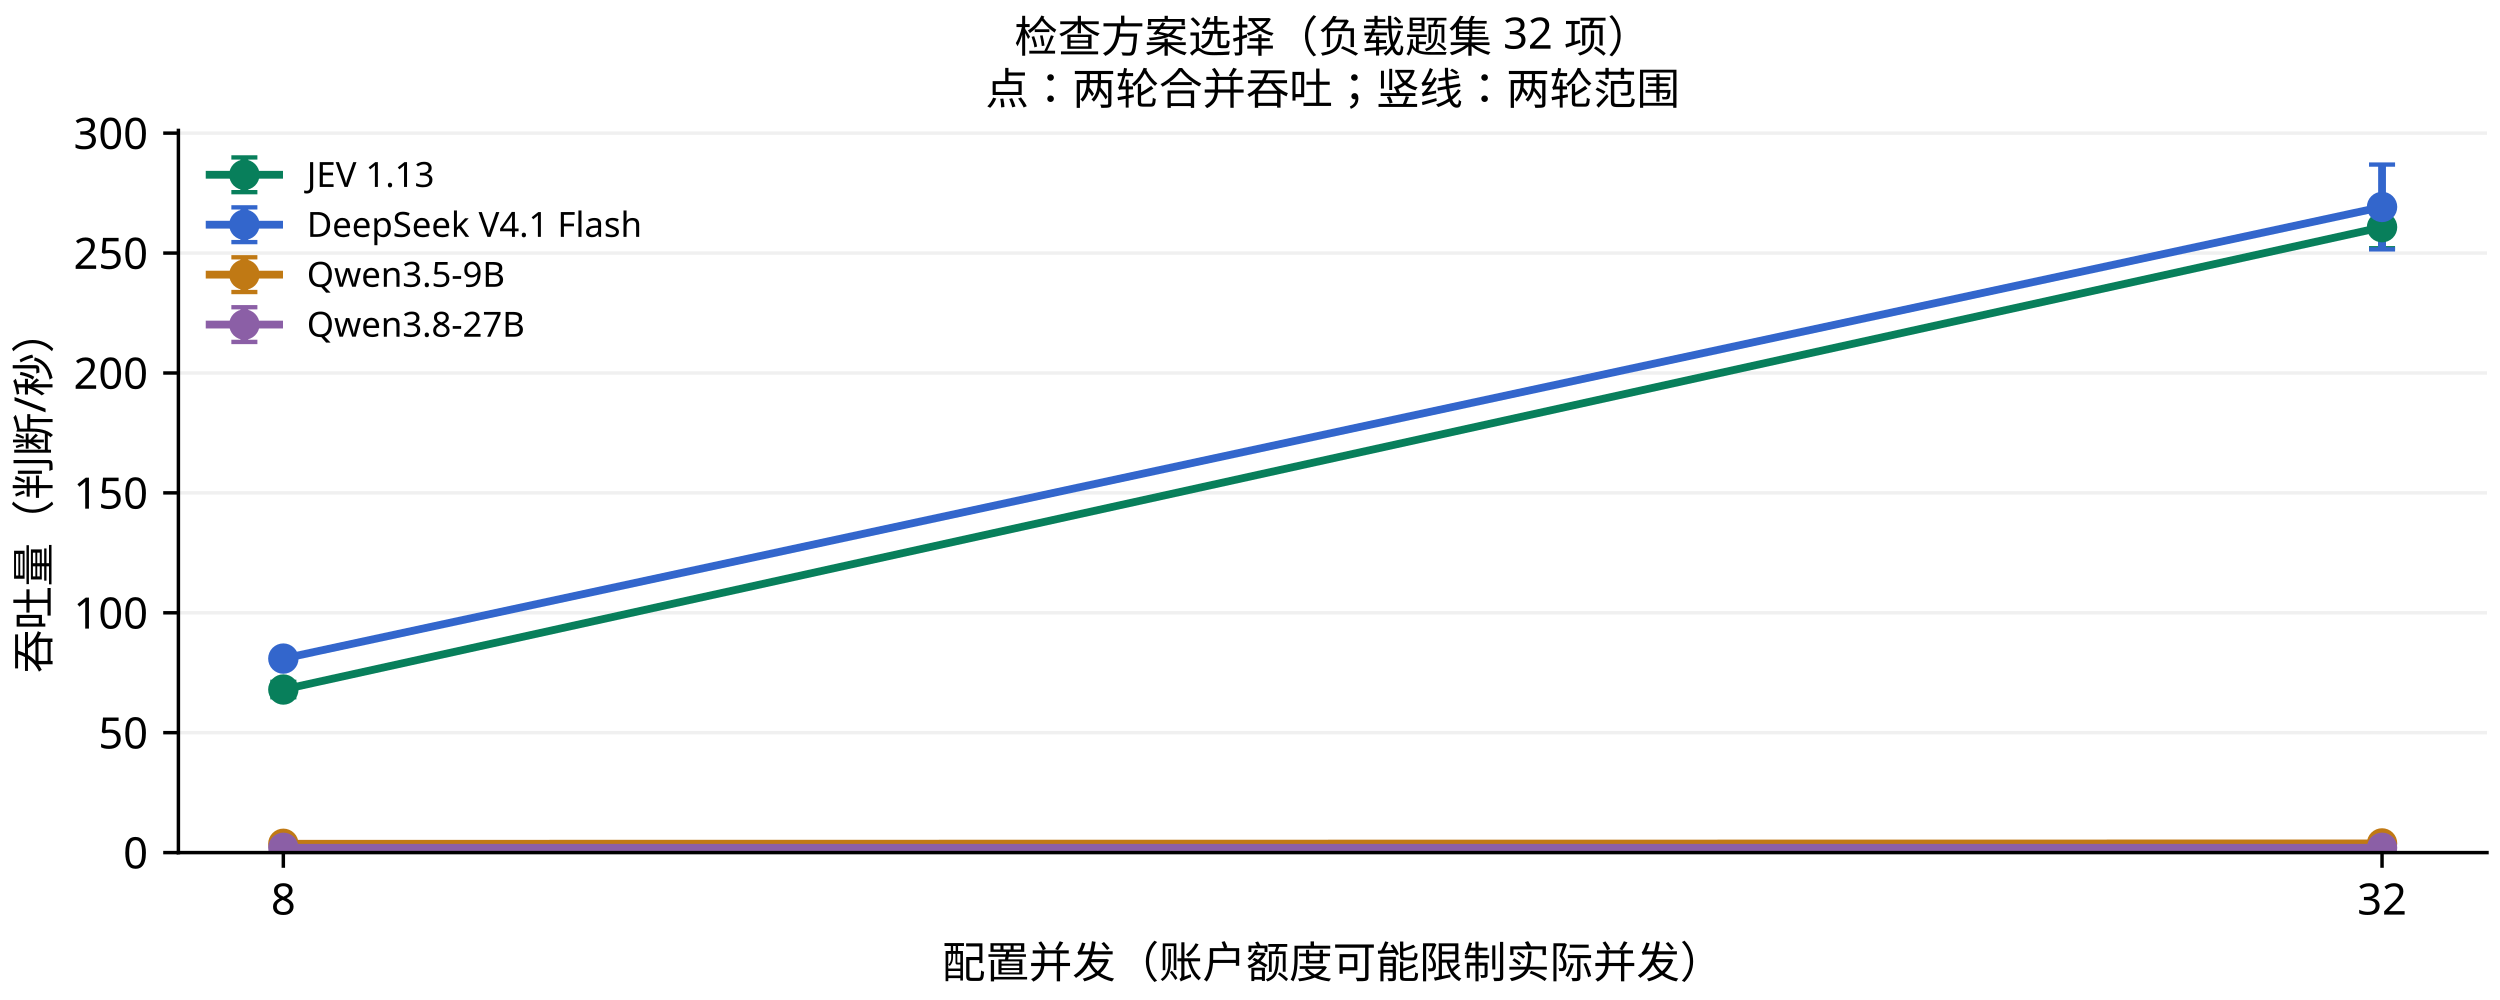
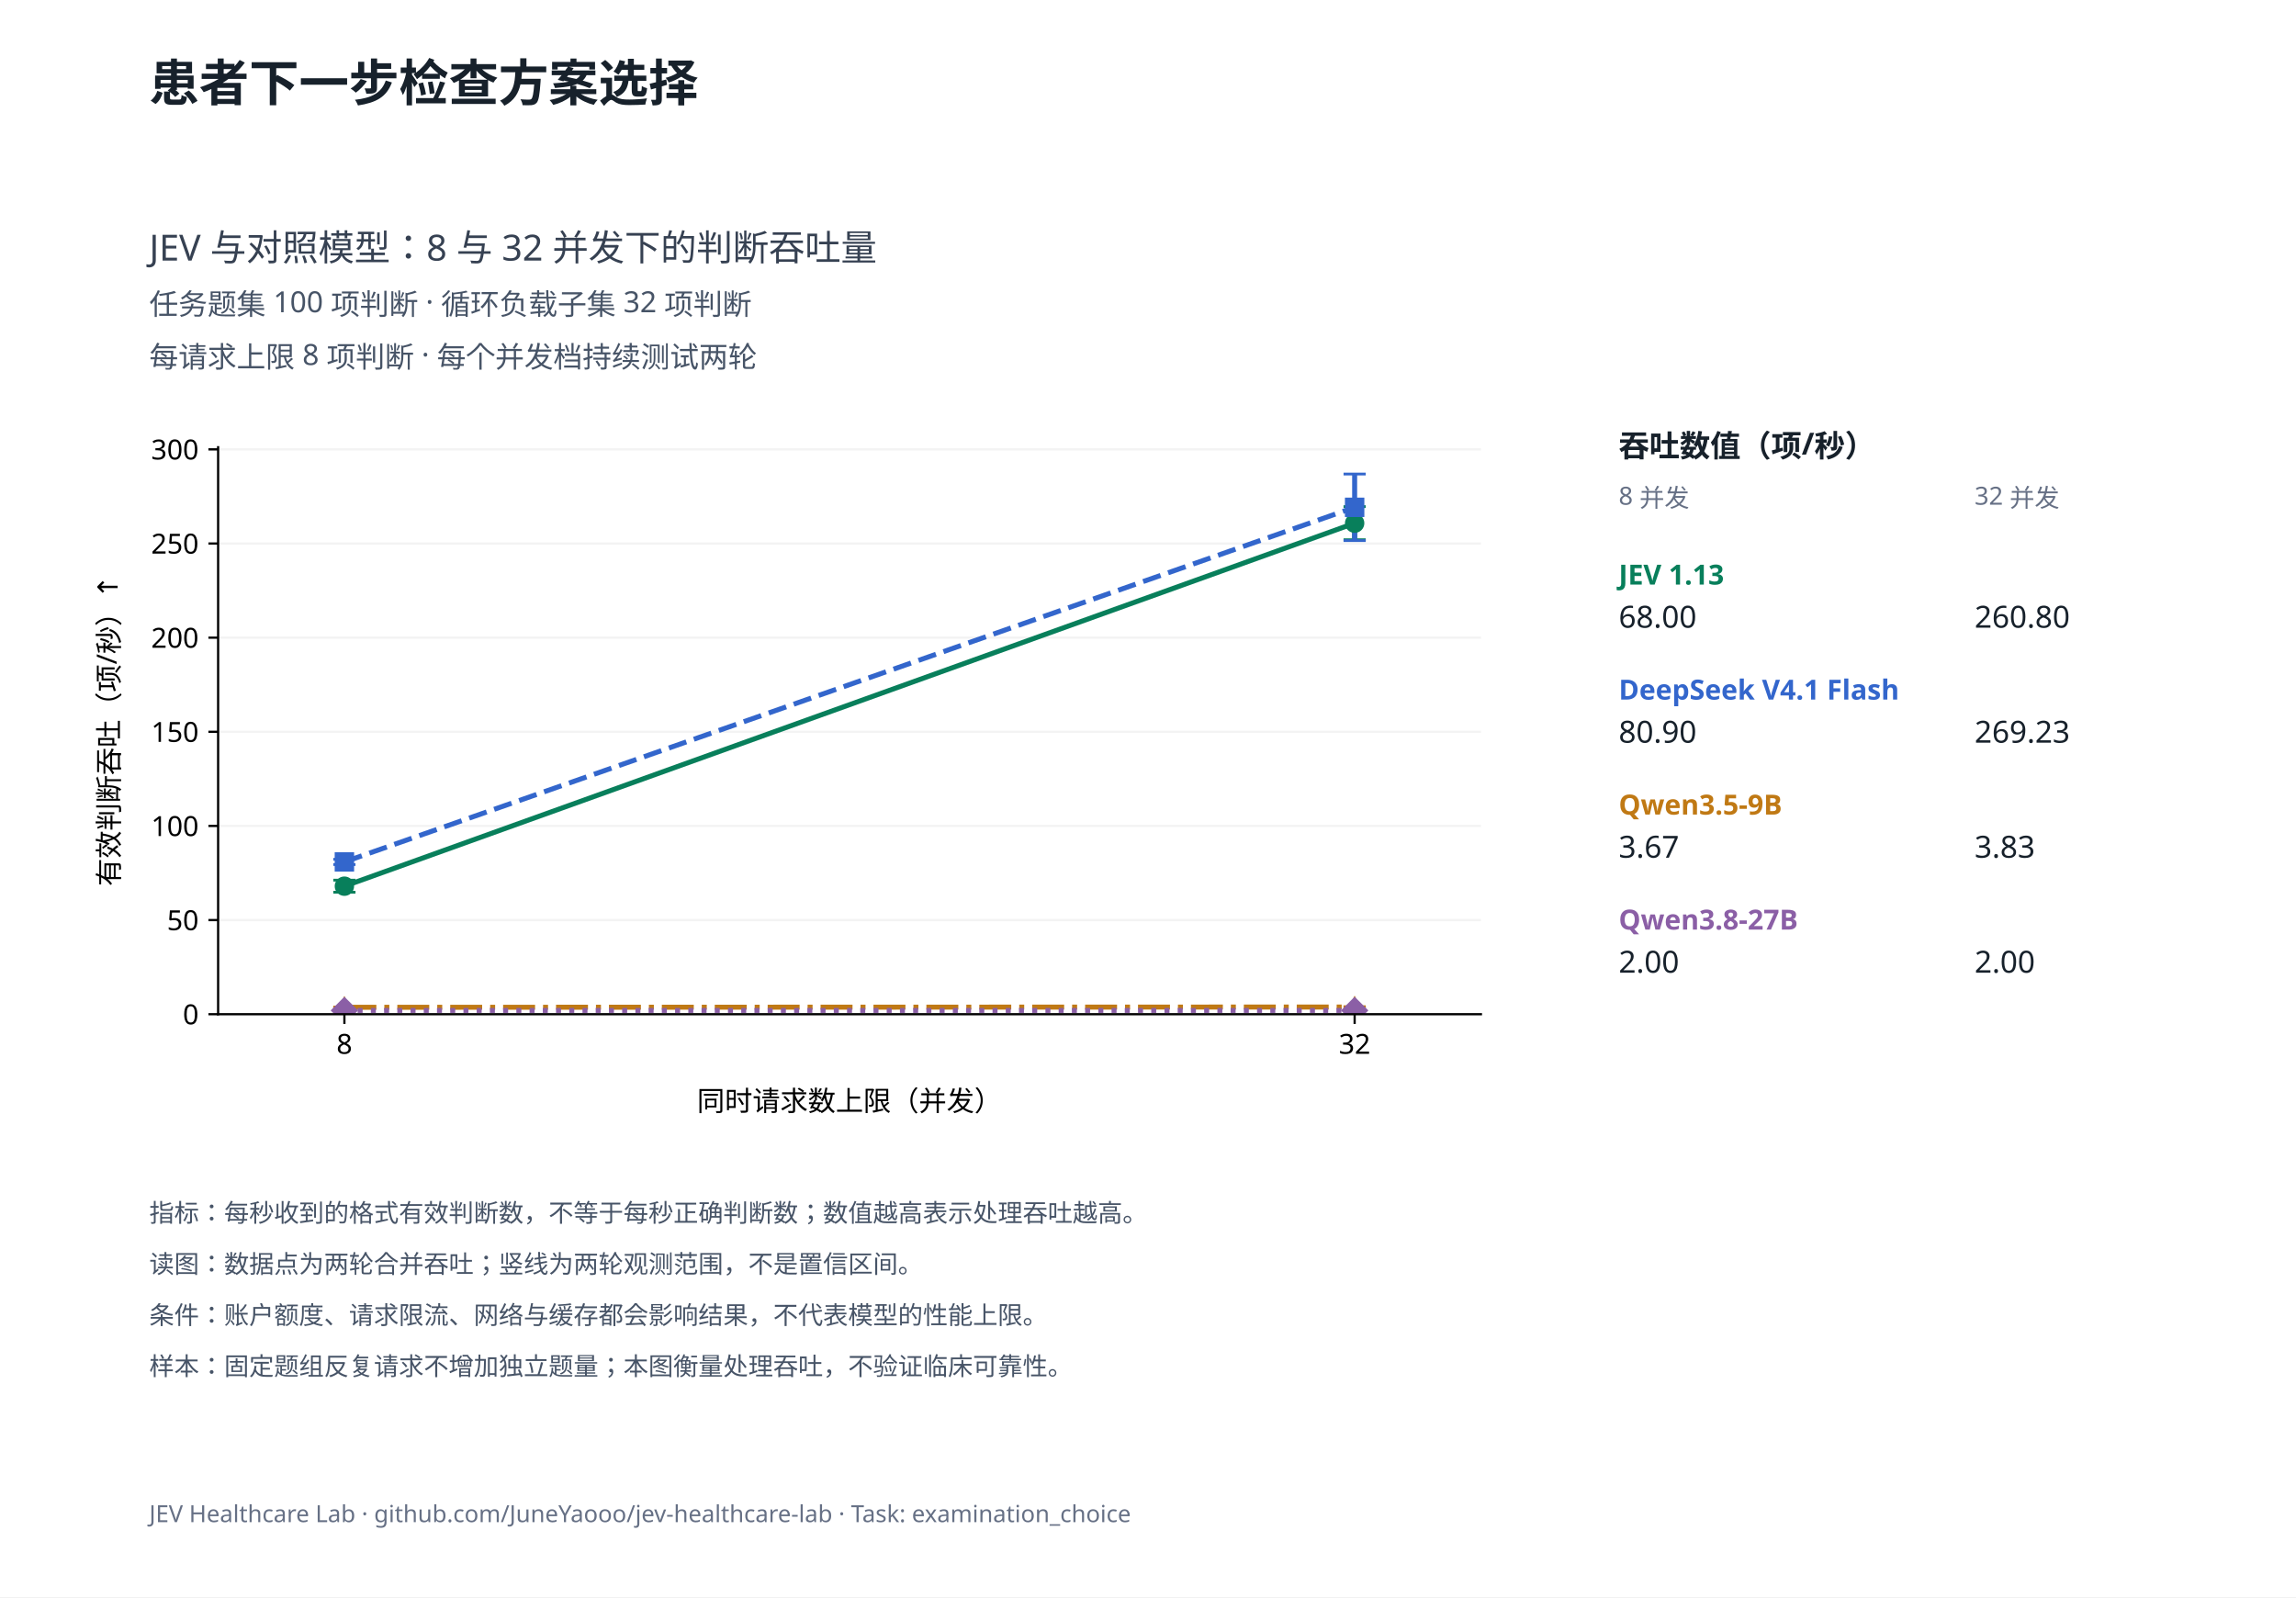
- <svg xmlns="http://www.w3.org/2000/svg" xmlns:xlink="http://www.w3.org/1999/xlink" width="576pt" height="230.4pt" viewBox="0 0 576 230.4" version="1.1">
+ <svg xmlns="http://www.w3.org/2000/svg" xmlns:xlink="http://www.w3.org/1999/xlink" width="828pt" height="576pt" viewBox="0 0 828 576" version="1.1">
  <defs>
    <style type="text/css">*{stroke-linejoin: round; stroke-linecap: butt}</style>
  </defs>
  <g id="figure_1">
    <g id="patch_1">
-       <path d="M 0 230.4 L 576 230.4 L 576 0 L 0 0 z " style="fill: #ffffff" />
+       <path d="M 0 576 L 828 576 L 828 0 L 0 0 z " style="fill: #ffffff" />
    </g>
    <g id="axes_1">
      <g id="patch_2">
-         <path d="M 41.103 196.439 L 573 196.439 L 573 30.047 L 41.103 30.047 z " style="fill: #ffffff" />
+         <path d="M 78.66 365.76 L 534.06 365.76 L 534.06 161.28 L 78.66 161.28 z " style="fill: #ffffff" />
      </g>
      <g id="matplotlib.axis_1">
        <g id="xtick_1">
          <g id="line2d_1">
            <defs>
-               <path id="m522dffb381" d="M 0 0 L 0 3.5 " style="stroke: #000000; stroke-width: 0.8" />
+               <path id="m79640e7b30" d="M 0 0 L 0 3.5 " style="stroke: #000000; stroke-width: 0.8" />
            </defs>
            <g>
-               <use xlink:href="#m522dffb381" x="65.28" y="196.439" style="stroke: #000000; stroke-width: 0.8" />
+               <use xlink:href="#m79640e7b30" x="124.2" y="365.76" style="stroke: #000000; stroke-width: 0.8" />
            </g>
          </g>
          <g id="text_1">
-             <text style="font-size: 10px; font-family: 'Arial Unicode MS'; text-anchor: middle" x="65.28" y="210.719" transform="rotate(-0 65.28047 210.7189)">8</text>
+             <text style="font-size: 10px; font-family: 'Arial Unicode MS'; text-anchor: middle" x="124.2" y="380.04" transform="rotate(-0 124.2 380.0403)">8</text>
          </g>
        </g>
        <g id="xtick_2">
          <g id="line2d_2">
            <g>
-               <use xlink:href="#m522dffb381" x="548.823" y="196.439" style="stroke: #000000; stroke-width: 0.8" />
+               <use xlink:href="#m79640e7b30" x="488.52" y="365.76" style="stroke: #000000; stroke-width: 0.8" />
            </g>
          </g>
          <g id="text_2">
-             <text style="font-size: 10px; font-family: 'Arial Unicode MS'; text-anchor: middle" x="548.823" y="210.719" transform="rotate(-0 548.8227 210.7189)">32</text>
+             <text style="font-size: 10px; font-family: 'Arial Unicode MS'; text-anchor: middle" x="488.52" y="380.04" transform="rotate(-0 488.52 380.0403)">32</text>
          </g>
        </g>
        <g id="text_3">
-           <text style="font-size: 10px; font-family: 'Arial Unicode MS'; text-anchor: middle" x="307.052" y="225.3" transform="rotate(-0 307.0516 225.2998)">配置并发（账户额度可能限制实际并发）</text>
+           <text style="font-size: 10px; font-family: 'Arial Unicode MS'; text-anchor: middle" x="306.36" y="400.621" transform="rotate(-0 306.36 400.6211)">同时请求数上限（并发）</text>
        </g>
      </g>
      <g id="matplotlib.axis_2">
        <g id="ytick_1">
          <g id="line2d_3">
-             <path d="M 41.103 196.439 L 573 196.439 " clip-path="url(#pb855c31209)" style="fill: none; stroke: #b0b0b0; stroke-opacity: 0.18; stroke-width: 0.8; stroke-linecap: square" />
+             <path d="M 78.66 365.76 L 534.06 365.76 " clip-path="url(#p26a8433456)" style="fill: none; stroke: #b0b0b0; stroke-opacity: 0.16; stroke-width: 0.8; stroke-linecap: square" />
          </g>
          <g id="line2d_4">
            <defs>
-               <path id="m119d6e7a55" d="M 0 0 L -3.5 0 " style="stroke: #000000; stroke-width: 0.8" />
+               <path id="m983ce9ad2b" d="M 0 0 L -3.5 0 " style="stroke: #000000; stroke-width: 0.8" />
            </defs>
            <g>
-               <use xlink:href="#m119d6e7a55" x="41.103" y="196.439" style="stroke: #000000; stroke-width: 0.8" />
+               <use xlink:href="#m983ce9ad2b" x="78.66" y="365.76" style="stroke: #000000; stroke-width: 0.8" />
            </g>
          </g>
          <g id="text_4">
-             <text style="font-size: 10px; font-family: 'Arial Unicode MS'; text-anchor: end" x="34.103" y="200.079" transform="rotate(-0 34.10336 200.0788)">0</text>
+             <text style="font-size: 10px; font-family: 'Arial Unicode MS'; text-anchor: end" x="71.66" y="369.4" transform="rotate(-0 71.66 369.4001)">0</text>
          </g>
        </g>
        <g id="ytick_2">
          <g id="line2d_5">
-             <path d="M 41.103 168.812 L 573 168.812 " clip-path="url(#pb855c31209)" style="fill: none; stroke: #b0b0b0; stroke-opacity: 0.18; stroke-width: 0.8; stroke-linecap: square" />
+             <path d="M 78.66 331.81 L 534.06 331.81 " clip-path="url(#p26a8433456)" style="fill: none; stroke: #b0b0b0; stroke-opacity: 0.16; stroke-width: 0.8; stroke-linecap: square" />
          </g>
          <g id="line2d_6">
            <g>
-               <use xlink:href="#m119d6e7a55" x="41.103" y="168.812" style="stroke: #000000; stroke-width: 0.8" />
+               <use xlink:href="#m983ce9ad2b" x="78.66" y="331.81" style="stroke: #000000; stroke-width: 0.8" />
            </g>
          </g>
          <g id="text_5">
-             <text style="font-size: 10px; font-family: 'Arial Unicode MS'; text-anchor: end" x="34.103" y="172.452" transform="rotate(-0 34.10336 172.4522)">50</text>
+             <text style="font-size: 10px; font-family: 'Arial Unicode MS'; text-anchor: end" x="71.66" y="335.45" transform="rotate(-0 71.66 335.4497)">50</text>
          </g>
        </g>
        <g id="ytick_3">
          <g id="line2d_7">
-             <path d="M 41.103 141.185 L 573 141.185 " clip-path="url(#pb855c31209)" style="fill: none; stroke: #b0b0b0; stroke-opacity: 0.18; stroke-width: 0.8; stroke-linecap: square" />
+             <path d="M 78.66 297.859 L 534.06 297.859 " clip-path="url(#p26a8433456)" style="fill: none; stroke: #b0b0b0; stroke-opacity: 0.16; stroke-width: 0.8; stroke-linecap: square" />
          </g>
          <g id="line2d_8">
            <g>
-               <use xlink:href="#m119d6e7a55" x="41.103" y="141.185" style="stroke: #000000; stroke-width: 0.8" />
+               <use xlink:href="#m983ce9ad2b" x="78.66" y="297.859" style="stroke: #000000; stroke-width: 0.8" />
            </g>
          </g>
          <g id="text_6">
-             <text style="font-size: 10px; font-family: 'Arial Unicode MS'; text-anchor: end" x="34.103" y="144.826" transform="rotate(-0 34.10336 144.8256)">100</text>
+             <text style="font-size: 10px; font-family: 'Arial Unicode MS'; text-anchor: end" x="71.66" y="301.499" transform="rotate(-0 71.66 301.4993)">100</text>
          </g>
        </g>
        <g id="ytick_4">
          <g id="line2d_9">
-             <path d="M 41.103 113.559 L 573 113.559 " clip-path="url(#pb855c31209)" style="fill: none; stroke: #b0b0b0; stroke-opacity: 0.18; stroke-width: 0.8; stroke-linecap: square" />
+             <path d="M 78.66 263.909 L 534.06 263.909 " clip-path="url(#p26a8433456)" style="fill: none; stroke: #b0b0b0; stroke-opacity: 0.16; stroke-width: 0.8; stroke-linecap: square" />
          </g>
          <g id="line2d_10">
            <g>
-               <use xlink:href="#m119d6e7a55" x="41.103" y="113.559" style="stroke: #000000; stroke-width: 0.8" />
+               <use xlink:href="#m983ce9ad2b" x="78.66" y="263.909" style="stroke: #000000; stroke-width: 0.8" />
            </g>
          </g>
          <g id="text_7">
-             <text style="font-size: 10px; font-family: 'Arial Unicode MS'; text-anchor: end" x="34.103" y="117.199" transform="rotate(-0 34.10336 117.199)">150</text>
+             <text style="font-size: 10px; font-family: 'Arial Unicode MS'; text-anchor: end" x="71.66" y="267.549" transform="rotate(-0 71.66 267.5489)">150</text>
          </g>
        </g>
        <g id="ytick_5">
          <g id="line2d_11">
-             <path d="M 41.103 85.932 L 573 85.932 " clip-path="url(#pb855c31209)" style="fill: none; stroke: #b0b0b0; stroke-opacity: 0.18; stroke-width: 0.8; stroke-linecap: square" />
+             <path d="M 78.66 229.958 L 534.06 229.958 " clip-path="url(#p26a8433456)" style="fill: none; stroke: #b0b0b0; stroke-opacity: 0.16; stroke-width: 0.8; stroke-linecap: square" />
          </g>
          <g id="line2d_12">
            <g>
-               <use xlink:href="#m119d6e7a55" x="41.103" y="85.932" style="stroke: #000000; stroke-width: 0.8" />
+               <use xlink:href="#m983ce9ad2b" x="78.66" y="229.958" style="stroke: #000000; stroke-width: 0.8" />
            </g>
          </g>
          <g id="text_8">
-             <text style="font-size: 10px; font-family: 'Arial Unicode MS'; text-anchor: end" x="34.103" y="89.572" transform="rotate(-0 34.10336 89.57246)">200</text>
+             <text style="font-size: 10px; font-family: 'Arial Unicode MS'; text-anchor: end" x="71.66" y="233.598" transform="rotate(-0 71.66 233.5984)">200</text>
          </g>
        </g>
        <g id="ytick_6">
          <g id="line2d_13">
-             <path d="M 41.103 58.306 L 573 58.306 " clip-path="url(#pb855c31209)" style="fill: none; stroke: #b0b0b0; stroke-opacity: 0.18; stroke-width: 0.8; stroke-linecap: square" />
+             <path d="M 78.66 196.008 L 534.06 196.008 " clip-path="url(#p26a8433456)" style="fill: none; stroke: #b0b0b0; stroke-opacity: 0.16; stroke-width: 0.8; stroke-linecap: square" />
          </g>
          <g id="line2d_14">
            <g>
-               <use xlink:href="#m119d6e7a55" x="41.103" y="58.306" style="stroke: #000000; stroke-width: 0.8" />
+               <use xlink:href="#m983ce9ad2b" x="78.66" y="196.008" style="stroke: #000000; stroke-width: 0.8" />
            </g>
          </g>
          <g id="text_9">
-             <text style="font-size: 10px; font-family: 'Arial Unicode MS'; text-anchor: end" x="34.103" y="61.946" transform="rotate(-0 34.10336 61.94589)">250</text>
+             <text style="font-size: 10px; font-family: 'Arial Unicode MS'; text-anchor: end" x="71.66" y="199.648" transform="rotate(-0 71.66 199.648)">250</text>
          </g>
        </g>
        <g id="ytick_7">
          <g id="line2d_15">
-             <path d="M 41.103 30.679 L 573 30.679 " clip-path="url(#pb855c31209)" style="fill: none; stroke: #b0b0b0; stroke-opacity: 0.18; stroke-width: 0.8; stroke-linecap: square" />
+             <path d="M 78.66 162.057 L 534.06 162.057 " clip-path="url(#p26a8433456)" style="fill: none; stroke: #b0b0b0; stroke-opacity: 0.16; stroke-width: 0.8; stroke-linecap: square" />
          </g>
          <g id="line2d_16">
            <g>
-               <use xlink:href="#m119d6e7a55" x="41.103" y="30.679" style="stroke: #000000; stroke-width: 0.8" />
+               <use xlink:href="#m983ce9ad2b" x="78.66" y="162.057" style="stroke: #000000; stroke-width: 0.8" />
            </g>
          </g>
          <g id="text_10">
-             <text style="font-size: 10px; font-family: 'Arial Unicode MS'; text-anchor: end" x="34.103" y="34.319" transform="rotate(-0 34.10336 34.31931)">300</text>
+             <text style="font-size: 10px; font-family: 'Arial Unicode MS'; text-anchor: end" x="71.66" y="165.698" transform="rotate(-0 71.66 165.6976)">300</text>
          </g>
        </g>
        <g id="text_11">
-           <text style="font-size: 10px; font-family: 'Arial Unicode MS'; text-anchor: middle" x="11.321" y="113.243" transform="rotate(-90 11.32055 113.2426)">吞吐量（判断/秒）</text>
+           <text style="font-size: 10px; font-family: 'Arial Unicode MS'; text-anchor: middle" x="42.877" y="263.52" transform="rotate(-90 42.87719 263.52)">有效判断吞吐（项/秒）↑</text>
        </g>
      </g>
      <g id="LineCollection_1">
-         <path d="M 65.28 160.635 L 65.28 157.098 " clip-path="url(#pb855c31209)" style="fill: none; stroke: #087f5b; stroke-width: 1.8" />
-         <path d="M 548.823 57.201 L 548.823 47.476 " clip-path="url(#pb855c31209)" style="fill: none; stroke: #087f5b; stroke-width: 1.8" />
+         <path d="M 124.2 321.76 L 124.2 317.415 " clip-path="url(#p26a8433456)" style="fill: none; stroke: #087f5b; stroke-width: 1.8" />
+         <path d="M 488.52 194.65 L 488.52 182.699 " clip-path="url(#p26a8433456)" style="fill: none; stroke: #087f5b; stroke-width: 1.8" />
      </g>
      <g id="line2d_17">
        <defs>
-           <path id="m5c4167ec68" d="M 3 0 L -3 -0 " style="stroke: #087f5b" />
-         </defs>
-         <g clip-path="url(#pb855c31209)">
-           <use xlink:href="#m5c4167ec68" x="65.28" y="160.635" style="fill: #087f5b; stroke: #087f5b" />
-           <use xlink:href="#m5c4167ec68" x="548.823" y="57.201" style="fill: #087f5b; stroke: #087f5b" />
+           <path id="m4d07d6ae02" d="M 4 0 L -4 -0 " style="stroke: #087f5b" />
+         </defs>
+         <g clip-path="url(#p26a8433456)">
+           <use xlink:href="#m4d07d6ae02" x="124.2" y="321.76" style="fill: #087f5b; stroke: #087f5b" />
+           <use xlink:href="#m4d07d6ae02" x="488.52" y="194.65" style="fill: #087f5b; stroke: #087f5b" />
        </g>
      </g>
      <g id="line2d_18">
-         <g clip-path="url(#pb855c31209)">
-           <use xlink:href="#m5c4167ec68" x="65.28" y="157.098" style="fill: #087f5b; stroke: #087f5b" />
-           <use xlink:href="#m5c4167ec68" x="548.823" y="47.476" style="fill: #087f5b; stroke: #087f5b" />
+         <g clip-path="url(#p26a8433456)">
+           <use xlink:href="#m4d07d6ae02" x="124.2" y="317.415" style="fill: #087f5b; stroke: #087f5b" />
+           <use xlink:href="#m4d07d6ae02" x="488.52" y="182.699" style="fill: #087f5b; stroke: #087f5b" />
        </g>
      </g>
      <g id="LineCollection_2">
-         <path d="M 65.28 152.512 L 65.28 150.965 " clip-path="url(#pb855c31209)" style="fill: none; stroke: #3366cc; stroke-width: 1.8" />
-         <path d="M 548.823 57.449 L 548.823 37.917 " clip-path="url(#pb855c31209)" style="fill: none; stroke: #3366cc; stroke-width: 1.8" />
+         <path d="M 124.2 311.779 L 124.2 309.878 " clip-path="url(#p26a8433456)" style="fill: none; stroke: #3366cc; stroke-width: 1.8" />
+         <path d="M 488.52 194.955 L 488.52 170.952 " clip-path="url(#p26a8433456)" style="fill: none; stroke: #3366cc; stroke-width: 1.8" />
      </g>
      <g id="line2d_19">
        <defs>
-           <path id="me58d1ef110" d="M 3 0 L -3 -0 " style="stroke: #3366cc" />
-         </defs>
-         <g clip-path="url(#pb855c31209)">
-           <use xlink:href="#me58d1ef110" x="65.28" y="152.512" style="fill: #3366cc; stroke: #3366cc" />
-           <use xlink:href="#me58d1ef110" x="548.823" y="57.449" style="fill: #3366cc; stroke: #3366cc" />
+           <path id="mec58176397" d="M 4 0 L -4 -0 " style="stroke: #3366cc" />
+         </defs>
+         <g clip-path="url(#p26a8433456)">
+           <use xlink:href="#mec58176397" x="124.2" y="311.779" style="fill: #3366cc; stroke: #3366cc" />
+           <use xlink:href="#mec58176397" x="488.52" y="194.955" style="fill: #3366cc; stroke: #3366cc" />
        </g>
      </g>
      <g id="line2d_20">
-         <g clip-path="url(#pb855c31209)">
-           <use xlink:href="#me58d1ef110" x="65.28" y="150.965" style="fill: #3366cc; stroke: #3366cc" />
-           <use xlink:href="#me58d1ef110" x="548.823" y="37.917" style="fill: #3366cc; stroke: #3366cc" />
+         <g clip-path="url(#p26a8433456)">
+           <use xlink:href="#mec58176397" x="124.2" y="309.878" style="fill: #3366cc; stroke: #3366cc" />
+           <use xlink:href="#mec58176397" x="488.52" y="170.952" style="fill: #3366cc; stroke: #3366cc" />
        </g>
      </g>
      <g id="LineCollection_3">
-         <path d="M 65.28 194.45 L 65.28 194.367 " clip-path="url(#pb855c31209)" style="fill: none; stroke: #c07914; stroke-width: 1.8" />
-         <path d="M 548.823 194.422 L 548.823 194.229 " clip-path="url(#pb855c31209)" style="fill: none; stroke: #c07914; stroke-width: 1.8" />
+         <path d="M 124.2 363.316 L 124.2 363.214 " clip-path="url(#p26a8433456)" style="fill: none; stroke: #c07914; stroke-width: 1.8" />
+         <path d="M 488.52 363.282 L 488.52 363.044 " clip-path="url(#p26a8433456)" style="fill: none; stroke: #c07914; stroke-width: 1.8" />
      </g>
      <g id="line2d_21">
        <defs>
-           <path id="mf8125b8329" d="M 3 0 L -3 -0 " style="stroke: #c07914" />
-         </defs>
-         <g clip-path="url(#pb855c31209)">
-           <use xlink:href="#mf8125b8329" x="65.28" y="194.45" style="fill: #c07914; stroke: #c07914" />
-           <use xlink:href="#mf8125b8329" x="548.823" y="194.422" style="fill: #c07914; stroke: #c07914" />
+           <path id="mea1430c34b" d="M 4 0 L -4 -0 " style="stroke: #c07914" />
+         </defs>
+         <g clip-path="url(#p26a8433456)">
+           <use xlink:href="#mea1430c34b" x="124.2" y="363.316" style="fill: #c07914; stroke: #c07914" />
+           <use xlink:href="#mea1430c34b" x="488.52" y="363.282" style="fill: #c07914; stroke: #c07914" />
        </g>
      </g>
      <g id="line2d_22">
-         <g clip-path="url(#pb855c31209)">
-           <use xlink:href="#mf8125b8329" x="65.28" y="194.367" style="fill: #c07914; stroke: #c07914" />
-           <use xlink:href="#mf8125b8329" x="548.823" y="194.229" style="fill: #c07914; stroke: #c07914" />
+         <g clip-path="url(#p26a8433456)">
+           <use xlink:href="#mea1430c34b" x="124.2" y="363.214" style="fill: #c07914; stroke: #c07914" />
+           <use xlink:href="#mea1430c34b" x="488.52" y="363.044" style="fill: #c07914; stroke: #c07914" />
        </g>
      </g>
      <g id="LineCollection_4">
-         <path d="M 65.28 195.334 L 65.28 195.334 " clip-path="url(#pb855c31209)" style="fill: none; stroke: #8b5fa6; stroke-width: 1.8" />
-         <path d="M 548.823 195.334 L 548.823 195.334 " clip-path="url(#pb855c31209)" style="fill: none; stroke: #8b5fa6; stroke-width: 1.8" />
+         <path d="M 124.2 364.402 L 124.2 364.402 " clip-path="url(#p26a8433456)" style="fill: none; stroke: #8b5fa6; stroke-width: 1.8" />
+         <path d="M 488.52 364.402 L 488.52 364.402 " clip-path="url(#p26a8433456)" style="fill: none; stroke: #8b5fa6; stroke-width: 1.8" />
      </g>
      <g id="line2d_23">
        <defs>
-           <path id="me7850099a9" d="M 3 0 L -3 -0 " style="stroke: #8b5fa6" />
-         </defs>
-         <g clip-path="url(#pb855c31209)">
-           <use xlink:href="#me7850099a9" x="65.28" y="195.334" style="fill: #8b5fa6; stroke: #8b5fa6" />
-           <use xlink:href="#me7850099a9" x="548.823" y="195.334" style="fill: #8b5fa6; stroke: #8b5fa6" />
+           <path id="ma940b7a558" d="M 4 0 L -4 -0 " style="stroke: #8b5fa6" />
+         </defs>
+         <g clip-path="url(#p26a8433456)">
+           <use xlink:href="#ma940b7a558" x="124.2" y="364.402" style="fill: #8b5fa6; stroke: #8b5fa6" />
+           <use xlink:href="#ma940b7a558" x="488.52" y="364.402" style="fill: #8b5fa6; stroke: #8b5fa6" />
        </g>
      </g>
      <g id="line2d_24">
-         <g clip-path="url(#pb855c31209)">
-           <use xlink:href="#me7850099a9" x="65.28" y="195.334" style="fill: #8b5fa6; stroke: #8b5fa6" />
-           <use xlink:href="#me7850099a9" x="548.823" y="195.334" style="fill: #8b5fa6; stroke: #8b5fa6" />
+         <g clip-path="url(#p26a8433456)">
+           <use xlink:href="#ma940b7a558" x="124.2" y="364.402" style="fill: #8b5fa6; stroke: #8b5fa6" />
+           <use xlink:href="#ma940b7a558" x="488.52" y="364.402" style="fill: #8b5fa6; stroke: #8b5fa6" />
        </g>
      </g>
      <g id="line2d_25">
-         <path d="M 65.28 158.866 L 548.823 52.338 " clip-path="url(#pb855c31209)" style="fill: none; stroke: #087f5b; stroke-width: 1.8; stroke-linecap: square" />
-         <defs>
-           <path id="mfaac139743" d="M 0 3 C 0.796 3 1.559 2.684 2.121 2.121 C 2.684 1.559 3 0.796 3 0 C 3 -0.796 2.684 -1.559 2.121 -2.121 C 1.559 -2.684 0.796 -3 0 -3 C -0.796 -3 -1.559 -2.684 -2.121 -2.121 C -2.684 -1.559 -3 -0.796 -3 0 C -3 0.796 -2.684 1.559 -2.121 2.121 C -1.559 2.684 -0.796 3 0 3 z " style="stroke: #087f5b" />
-         </defs>
-         <g clip-path="url(#pb855c31209)">
-           <use xlink:href="#mfaac139743" x="65.28" y="158.866" style="fill: #087f5b; stroke: #087f5b" />
-           <use xlink:href="#mfaac139743" x="548.823" y="52.338" style="fill: #087f5b; stroke: #087f5b" />
+         <path d="M 124.2 319.587 L 488.52 188.675 " clip-path="url(#p26a8433456)" style="fill: none; stroke: #087f5b; stroke-width: 1.8; stroke-linecap: square" />
+         <defs>
+           <path id="m11c7464560" d="M 0 3 C 0.796 3 1.559 2.684 2.121 2.121 C 2.684 1.559 3 0.796 3 0 C 3 -0.796 2.684 -1.559 2.121 -2.121 C 1.559 -2.684 0.796 -3 0 -3 C -0.796 -3 -1.559 -2.684 -2.121 -2.121 C -2.684 -1.559 -3 -0.796 -3 0 C -3 0.796 -2.684 1.559 -2.121 2.121 C -1.559 2.684 -0.796 3 0 3 z " style="stroke: #087f5b" />
+         </defs>
+         <g clip-path="url(#p26a8433456)">
+           <use xlink:href="#m11c7464560" x="124.2" y="319.587" style="fill: #087f5b; stroke: #087f5b" />
+           <use xlink:href="#m11c7464560" x="488.52" y="188.675" style="fill: #087f5b; stroke: #087f5b" />
        </g>
      </g>
      <g id="line2d_26">
-         <path d="M 65.28 151.739 L 548.823 47.683 " clip-path="url(#pb855c31209)" style="fill: none; stroke: #3366cc; stroke-width: 1.8; stroke-linecap: square" />
-         <defs>
-           <path id="mb26a2c54cc" d="M 0 3 C 0.796 3 1.559 2.684 2.121 2.121 C 2.684 1.559 3 0.796 3 0 C 3 -0.796 2.684 -1.559 2.121 -2.121 C 1.559 -2.684 0.796 -3 0 -3 C -0.796 -3 -1.559 -2.684 -2.121 -2.121 C -2.684 -1.559 -3 -0.796 -3 0 C -3 0.796 -2.684 1.559 -2.121 2.121 C -1.559 2.684 -0.796 3 0 3 z " style="stroke: #3366cc" />
-         </defs>
-         <g clip-path="url(#pb855c31209)">
-           <use xlink:href="#mb26a2c54cc" x="65.28" y="151.739" style="fill: #3366cc; stroke: #3366cc" />
-           <use xlink:href="#mb26a2c54cc" x="548.823" y="47.683" style="fill: #3366cc; stroke: #3366cc" />
+         <path d="M 124.2 310.828 L 488.52 182.954 " clip-path="url(#p26a8433456)" style="fill: none; stroke-dasharray: 6.66,2.88; stroke-dashoffset: 0; stroke: #3366cc; stroke-width: 1.8" />
+         <defs>
+           <path id="md0cef39010" d="M -3 3 L 3 3 L 3 -3 L -3 -3 z " style="stroke: #3366cc; stroke-linejoin: miter" />
+         </defs>
+         <g clip-path="url(#p26a8433456)">
+           <use xlink:href="#md0cef39010" x="124.2" y="310.828" style="fill: #3366cc; stroke: #3366cc; stroke-linejoin: miter" />
+           <use xlink:href="#md0cef39010" x="488.52" y="182.954" style="fill: #3366cc; stroke: #3366cc; stroke-linejoin: miter" />
        </g>
      </g>
      <g id="line2d_27">
-         <path d="M 65.28 194.408 L 548.823 194.325 " clip-path="url(#pb855c31209)" style="fill: none; stroke: #c07914; stroke-width: 1.8; stroke-linecap: square" />
-         <defs>
-           <path id="mff0c9b48bc" d="M 0 3 C 0.796 3 1.559 2.684 2.121 2.121 C 2.684 1.559 3 0.796 3 0 C 3 -0.796 2.684 -1.559 2.121 -2.121 C 1.559 -2.684 0.796 -3 0 -3 C -0.796 -3 -1.559 -2.684 -2.121 -2.121 C -2.684 -1.559 -3 -0.796 -3 0 C -3 0.796 -2.684 1.559 -2.121 2.121 C -1.559 2.684 -0.796 3 0 3 z " style="stroke: #c07914" />
-         </defs>
-         <g clip-path="url(#pb855c31209)">
-           <use xlink:href="#mff0c9b48bc" x="65.28" y="194.408" style="fill: #c07914; stroke: #c07914" />
-           <use xlink:href="#mff0c9b48bc" x="548.823" y="194.325" style="fill: #c07914; stroke: #c07914" />
+         <path d="M 124.2 363.265 L 488.52 363.163 " clip-path="url(#p26a8433456)" style="fill: none; stroke-dasharray: 11.52,2.88,1.8,2.88; stroke-dashoffset: 0; stroke: #c07914; stroke-width: 1.8" />
+         <defs>
+           <path id="m92863a734a" d="M 0 -3 L -3 3 L 3 3 z " style="stroke: #c07914; stroke-linejoin: miter" />
+         </defs>
+         <g clip-path="url(#p26a8433456)">
+           <use xlink:href="#m92863a734a" x="124.2" y="363.265" style="fill: #c07914; stroke: #c07914; stroke-linejoin: miter" />
+           <use xlink:href="#m92863a734a" x="488.52" y="363.163" style="fill: #c07914; stroke: #c07914; stroke-linejoin: miter" />
        </g>
      </g>
      <g id="line2d_28">
-         <path d="M 65.28 195.334 L 548.823 195.334 " clip-path="url(#pb855c31209)" style="fill: none; stroke: #8b5fa6; stroke-width: 1.8; stroke-linecap: square" />
-         <defs>
-           <path id="m82d7958c0e" d="M 0 3 C 0.796 3 1.559 2.684 2.121 2.121 C 2.684 1.559 3 0.796 3 0 C 3 -0.796 2.684 -1.559 2.121 -2.121 C 1.559 -2.684 0.796 -3 0 -3 C -0.796 -3 -1.559 -2.684 -2.121 -2.121 C -2.684 -1.559 -3 -0.796 -3 0 C -3 0.796 -2.684 1.559 -2.121 2.121 C -1.559 2.684 -0.796 3 0 3 z " style="stroke: #8b5fa6" />
-         </defs>
-         <g clip-path="url(#pb855c31209)">
-           <use xlink:href="#m82d7958c0e" x="65.28" y="195.334" style="fill: #8b5fa6; stroke: #8b5fa6" />
-           <use xlink:href="#m82d7958c0e" x="548.823" y="195.334" style="fill: #8b5fa6; stroke: #8b5fa6" />
+         <path d="M 124.2 364.402 L 488.52 364.402 " clip-path="url(#p26a8433456)" style="fill: none; stroke-dasharray: 1.8,2.97; stroke-dashoffset: 0; stroke: #8b5fa6; stroke-width: 1.8" />
+         <defs>
+           <path id="me462ceffbe" d="M -0 4.243 L 4.243 0 L 0 -4.243 L -4.243 -0 z " style="stroke: #8b5fa6; stroke-linejoin: miter" />
+         </defs>
+         <g clip-path="url(#p26a8433456)">
+           <use xlink:href="#me462ceffbe" x="124.2" y="364.402" style="fill: #8b5fa6; stroke: #8b5fa6; stroke-linejoin: miter" />
+           <use xlink:href="#me462ceffbe" x="488.52" y="364.402" style="fill: #8b5fa6; stroke: #8b5fa6; stroke-linejoin: miter" />
        </g>
      </g>
      <g id="patch_3">
-         <path d="M 41.103 196.439 L 41.103 30.047 " style="fill: none; stroke: #000000; stroke-width: 0.8; stroke-linejoin: miter; stroke-linecap: square" />
+         <path d="M 78.66 365.76 L 78.66 161.28 " style="fill: none; stroke: #000000; stroke-width: 0.8; stroke-linejoin: miter; stroke-linecap: square" />
      </g>
      <g id="patch_4">
-         <path d="M 41.103 196.439 L 573 196.439 " style="fill: none; stroke: #000000; stroke-width: 0.8; stroke-linejoin: miter; stroke-linecap: square" />
-       </g>
-       <g id="text_12">
-         <text style="font-size: 10px; font-family: 'Arial Unicode MS'" transform="translate(233.7125 12.03911)">检查方案选择（负载题集 32 项）</text>
-         <text style="font-size: 10px; font-family: 'Arial Unicode MS'" transform="translate(227.0516 24.04653)">点：两轮合并吞吐；竖线：两轮范围</text>
-       </g>
-       <g id="legend_1">
-         <g id="LineCollection_5">
-           <path d="M 56.303 44.271 L 56.303 36.271 " style="fill: none; stroke: #087f5b; stroke-width: 1.8" />
-         </g>
-         <g id="line2d_29">
-           <g>
-             <use xlink:href="#m5c4167ec68" x="56.303" y="44.271" style="fill: #087f5b; stroke: #087f5b" />
-           </g>
-         </g>
-         <g id="line2d_30">
-           <g>
-             <use xlink:href="#m5c4167ec68" x="56.303" y="36.271" style="fill: #087f5b; stroke: #087f5b" />
-           </g>
-         </g>
-         <g id="line2d_31">
-           <path d="M 48.303 40.271 L 64.303 40.271 " style="fill: none; stroke: #087f5b; stroke-width: 1.8; stroke-linecap: square" />
-         </g>
-         <g id="line2d_32">
-           <g>
-             <use xlink:href="#mfaac139743" x="56.303" y="40.271" style="fill: #087f5b; stroke: #087f5b" />
-           </g>
-         </g>
-         <g id="text_13">
-           <text style="font-size: 8px; font-family: 'Arial Unicode MS'; text-anchor: start" x="70.703" y="43.071" transform="rotate(-0 70.70337 43.07075)">JEV 1.13</text>
-         </g>
-         <g id="LineCollection_6">
-           <path d="M 56.303 55.775 L 56.303 47.775 " style="fill: none; stroke: #3366cc; stroke-width: 1.8" />
-         </g>
-         <g id="line2d_33">
-           <g>
-             <use xlink:href="#me58d1ef110" x="56.303" y="55.775" style="fill: #3366cc; stroke: #3366cc" />
-           </g>
-         </g>
-         <g id="line2d_34">
-           <g>
-             <use xlink:href="#me58d1ef110" x="56.303" y="47.775" style="fill: #3366cc; stroke: #3366cc" />
-           </g>
-         </g>
-         <g id="line2d_35">
-           <path d="M 48.303 51.775 L 64.303 51.775 " style="fill: none; stroke: #3366cc; stroke-width: 1.8; stroke-linecap: square" />
-         </g>
-         <g id="line2d_36">
-           <g>
-             <use xlink:href="#mb26a2c54cc" x="56.303" y="51.775" style="fill: #3366cc; stroke: #3366cc" />
-           </g>
-         </g>
-         <g id="text_14">
-           <text style="font-size: 8px; font-family: 'Arial Unicode MS'; text-anchor: start" x="70.703" y="54.575" transform="rotate(-0 70.70337 54.57465)">DeepSeek V4.1 Flash</text>
-         </g>
-         <g id="LineCollection_7">
-           <path d="M 56.303 67.279 L 56.303 59.279 " style="fill: none; stroke: #c07914; stroke-width: 1.8" />
-         </g>
-         <g id="line2d_37">
-           <g>
-             <use xlink:href="#mf8125b8329" x="56.303" y="67.279" style="fill: #c07914; stroke: #c07914" />
-           </g>
-         </g>
-         <g id="line2d_38">
-           <g>
-             <use xlink:href="#mf8125b8329" x="56.303" y="59.279" style="fill: #c07914; stroke: #c07914" />
-           </g>
-         </g>
-         <g id="line2d_39">
-           <path d="M 48.303 63.279 L 64.303 63.279 " style="fill: none; stroke: #c07914; stroke-width: 1.8; stroke-linecap: square" />
-         </g>
-         <g id="line2d_40">
-           <g>
-             <use xlink:href="#mff0c9b48bc" x="56.303" y="63.279" style="fill: #c07914; stroke: #c07914" />
-           </g>
-         </g>
-         <g id="text_15">
-           <text style="font-size: 8px; font-family: 'Arial Unicode MS'; text-anchor: start" x="70.703" y="66.079" transform="rotate(-0 70.70337 66.07856)">Qwen3.5-9B</text>
-         </g>
-         <g id="LineCollection_8">
-           <path d="M 56.303 78.782 L 56.303 70.782 " style="fill: none; stroke: #8b5fa6; stroke-width: 1.8" />
-         </g>
-         <g id="line2d_41">
-           <g>
-             <use xlink:href="#me7850099a9" x="56.303" y="78.782" style="fill: #8b5fa6; stroke: #8b5fa6" />
-           </g>
-         </g>
-         <g id="line2d_42">
-           <g>
-             <use xlink:href="#me7850099a9" x="56.303" y="70.782" style="fill: #8b5fa6; stroke: #8b5fa6" />
-           </g>
-         </g>
-         <g id="line2d_43">
-           <path d="M 48.303 74.782 L 64.303 74.782 " style="fill: none; stroke: #8b5fa6; stroke-width: 1.8; stroke-linecap: square" />
-         </g>
-         <g id="line2d_44">
-           <g>
-             <use xlink:href="#m82d7958c0e" x="56.303" y="74.782" style="fill: #8b5fa6; stroke: #8b5fa6" />
-           </g>
-         </g>
-         <g id="text_16">
-           <text style="font-size: 8px; font-family: 'Arial Unicode MS'; text-anchor: start" x="70.703" y="77.582" transform="rotate(-0 70.70337 77.58247)">Qwen3.8-27B</text>
-         </g>
-       </g>
+         <path d="M 78.66 365.76 L 534.06 365.76 " style="fill: none; stroke: #000000; stroke-width: 0.8; stroke-linejoin: miter; stroke-linecap: square" />
+       </g>
+     </g>
+     <g id="text_12">
+       <text style="font-weight: 700; font-size: 18px; font-family: 'Arial Unicode MS'; text-anchor: start; fill: #17212b" x="53.82" y="36.395" transform="rotate(-0 53.82 36.39544)">患者下一步检查方案选择</text>
+     </g>
+     <g id="text_13">
+       <text style="font-size: 13px; font-family: 'Arial Unicode MS'; text-anchor: start; fill: #364152" x="53.82" y="93.97" transform="rotate(-0 53.82 93.96962)">JEV 与对照模型：8 与 32 并发下的判断吞吐量</text>
+     </g>
+     <g id="text_14">
+       <text style="font-size: 10.5px; font-family: 'Arial Unicode MS'; text-anchor: start; fill: #475467" x="53.82" y="113.472" transform="rotate(-0 53.82 113.472)">任务题集 100 项判断 · 循环负载子集 32 项判断</text>
+     </g>
+     <g id="text_15">
+       <text style="font-size: 10.5px; font-family: 'Arial Unicode MS'; text-anchor: start; fill: #475467" x="53.82" y="132.48" transform="rotate(-0 53.82 132.48)">每请求上限 8 项判断 · 每个并发档持续测试两轮</text>
+     </g>
+     <g id="text_16">
+       <text style="font-weight: 700; font-size: 11px; font-family: 'Arial Unicode MS'; text-anchor: start; fill: #17212b" x="583.74" y="164.736" transform="rotate(-0 583.74 164.736)">吞吐数值（项/秒）</text>
+     </g>
+     <g id="text_17">
+       <text style="font-size: 9px; font-family: 'Arial Unicode MS'; text-anchor: start; fill: #667085" x="583.74" y="182.016" transform="rotate(-0 583.74 182.016)">8 并发</text>
+     </g>
+     <g id="text_18">
+       <text style="font-size: 9px; font-family: 'Arial Unicode MS'; text-anchor: start; fill: #667085" x="712.08" y="182.016" transform="rotate(-0 712.08 182.016)">32 并发</text>
+     </g>
+     <g id="text_19">
+       <text style="font-weight: 700; font-size: 10px; font-family: 'Arial Unicode MS'; text-anchor: start; fill: #087f5b" x="583.74" y="210.816" transform="rotate(-0 583.74 210.816)">JEV 1.13</text>
+     </g>
+     <g id="text_20">
+       <text style="font-size: 11px; font-family: 'Arial Unicode MS'; text-anchor: start; fill: #17212b" x="583.74" y="226.368" transform="rotate(-0 583.74 226.368)">68.00</text>
+     </g>
+     <g id="text_21">
+       <text style="font-size: 11px; font-family: 'Arial Unicode MS'; text-anchor: start; fill: #17212b" x="712.08" y="226.368" transform="rotate(-0 712.08 226.368)">260.80</text>
+     </g>
+     <g id="text_22">
+       <text style="font-weight: 700; font-size: 10px; font-family: 'Arial Unicode MS'; text-anchor: start; fill: #3366cc" x="583.74" y="252.288" transform="rotate(-0 583.74 252.288)">DeepSeek V4.1 Flash</text>
+     </g>
+     <g id="text_23">
+       <text style="font-size: 11px; font-family: 'Arial Unicode MS'; text-anchor: start; fill: #17212b" x="583.74" y="267.84" transform="rotate(-0 583.74 267.84)">80.90</text>
+     </g>
+     <g id="text_24">
+       <text style="font-size: 11px; font-family: 'Arial Unicode MS'; text-anchor: start; fill: #17212b" x="712.08" y="267.84" transform="rotate(-0 712.08 267.84)">269.23</text>
+     </g>
+     <g id="text_25">
+       <text style="font-weight: 700; font-size: 10px; font-family: 'Arial Unicode MS'; text-anchor: start; fill: #c07914" x="583.74" y="293.76" transform="rotate(-0 583.74 293.76)">Qwen3.5-9B</text>
+     </g>
+     <g id="text_26">
+       <text style="font-size: 11px; font-family: 'Arial Unicode MS'; text-anchor: start; fill: #17212b" x="583.74" y="309.312" transform="rotate(-0 583.74 309.312)">3.67</text>
+     </g>
+     <g id="text_27">
+       <text style="font-size: 11px; font-family: 'Arial Unicode MS'; text-anchor: start; fill: #17212b" x="712.08" y="309.312" transform="rotate(-0 712.08 309.312)">3.83</text>
+     </g>
+     <g id="text_28">
+       <text style="font-weight: 700; font-size: 10px; font-family: 'Arial Unicode MS'; text-anchor: start; fill: #8b5fa6" x="583.74" y="335.232" transform="rotate(-0 583.74 335.232)">Qwen3.8-27B</text>
+     </g>
+     <g id="text_29">
+       <text style="font-size: 11px; font-family: 'Arial Unicode MS'; text-anchor: start; fill: #17212b" x="583.74" y="350.784" transform="rotate(-0 583.74 350.784)">2.00</text>
+     </g>
+     <g id="text_30">
+       <text style="font-size: 11px; font-family: 'Arial Unicode MS'; text-anchor: start; fill: #17212b" x="712.08" y="350.784" transform="rotate(-0 712.08 350.784)">2.00</text>
+     </g>
+     <g id="text_31">
+       <text style="font-size: 9px; font-family: 'Arial Unicode MS'; text-anchor: start; fill: #475467" x="53.82" y="440.64" transform="rotate(-0 53.82 440.64)">指标：每秒收到的格式有效判断数，不等于每秒正确判断数；数值越高表示处理吞吐越高。</text>
+     </g>
+     <g id="text_32">
+       <text style="font-size: 9px; font-family: 'Arial Unicode MS'; text-anchor: start; fill: #475467" x="53.82" y="459.072" transform="rotate(-0 53.82 459.072)">读图：数据点为两轮合并吞吐；竖线为两轮观测范围，不是置信区间。</text>
+     </g>
+     <g id="text_33">
+       <text style="font-size: 9px; font-family: 'Arial Unicode MS'; text-anchor: start; fill: #475467" x="53.82" y="477.504" transform="rotate(-0 53.82 477.504)">条件：账户额度、请求限流、网络与缓存都会影响结果，不代表模型的性能上限。</text>
+     </g>
+     <g id="text_34">
+       <text style="font-size: 9px; font-family: 'Arial Unicode MS'; text-anchor: start; fill: #475467" x="53.82" y="495.936" transform="rotate(-0 53.82 495.936)">样本：固定题组反复请求不增加独立题量；本图衡量处理吞吐，不验证临床可靠性。</text>
+     </g>
+     <g id="text_35">
+       <a xlink:href="https://github.com/JuneYaooo/jev-healthcare-lab/blob/main/docs/tasks/examination_choice.md" target="_blank">
+         <text style="font-size: 8.5px; font-family: 'Arial Unicode MS'; text-anchor: start; fill: #667085" x="53.82" y="548.928" transform="rotate(-0 53.82 548.928)">JEV Healthcare Lab · github.com/JuneYaooo/jev-healthcare-lab · Task: examination_choice</text>
+       </a>
    </g>
  </g>
  <defs>
-     <clipPath id="pb855c31209">
-       <rect x="41.103" y="30.047" width="531.896" height="166.392" />
+     <clipPath id="p26a8433456">
+       <rect x="78.66" y="161.28" width="455.4" height="204.48" />
    </clipPath>
  </defs>
</svg>
